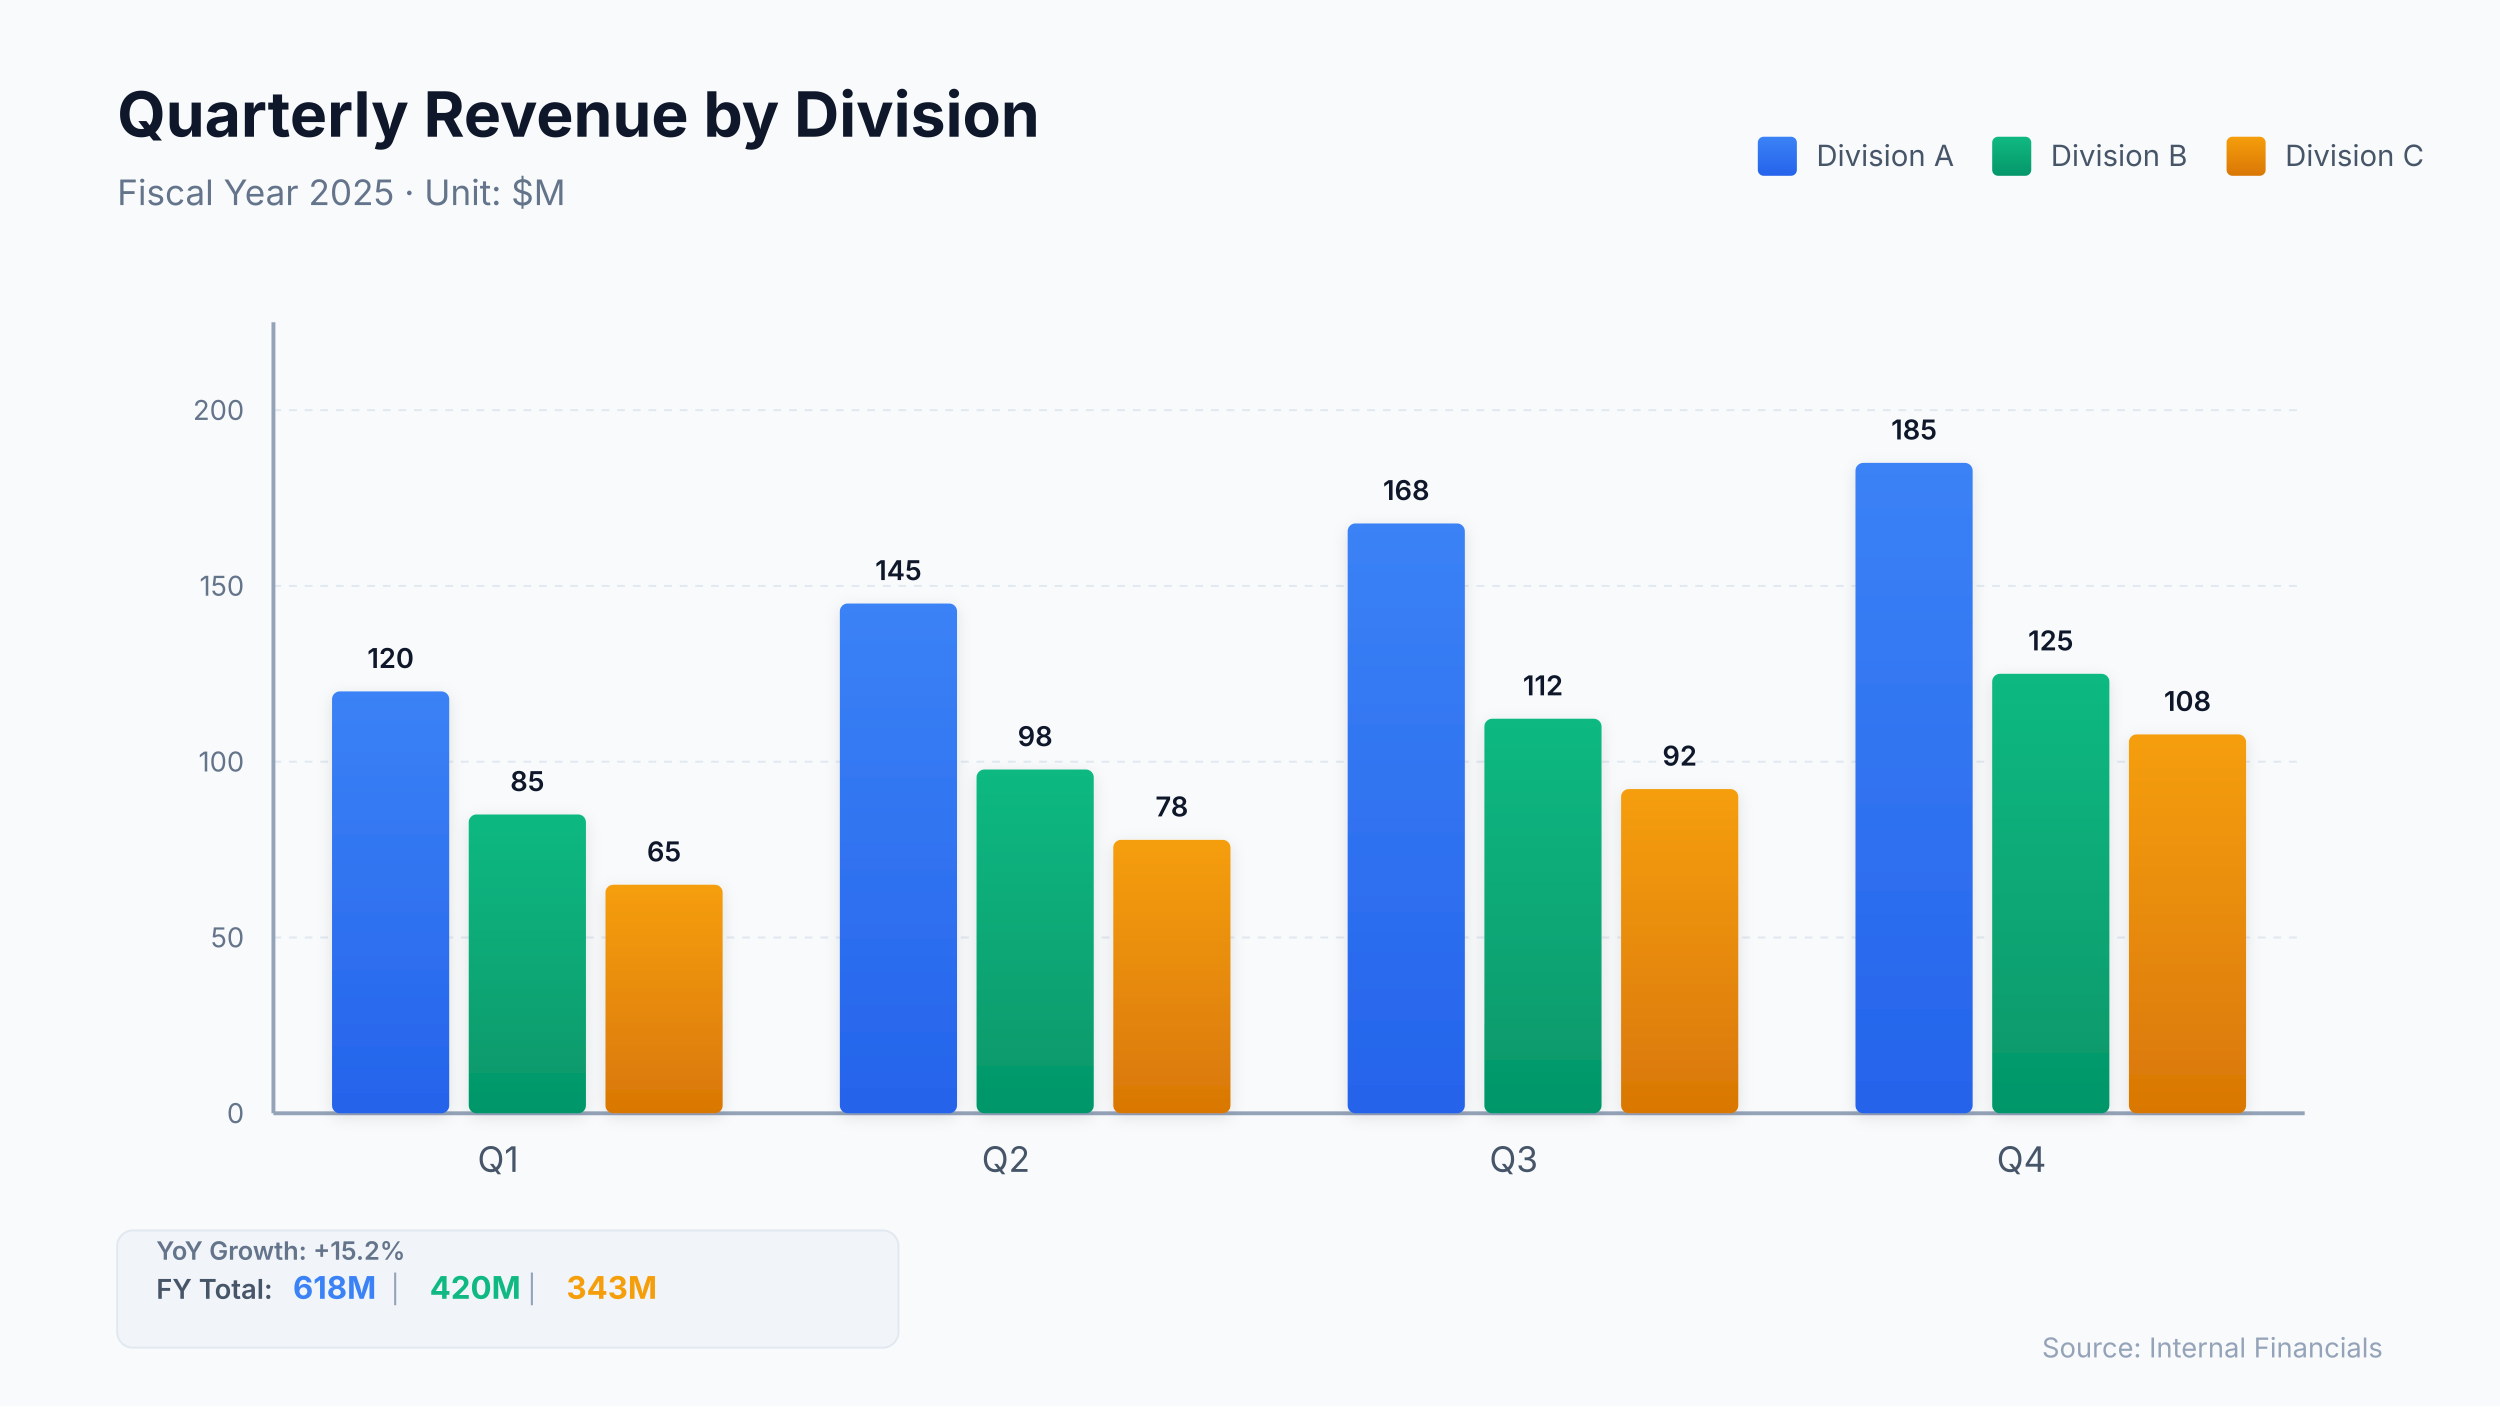
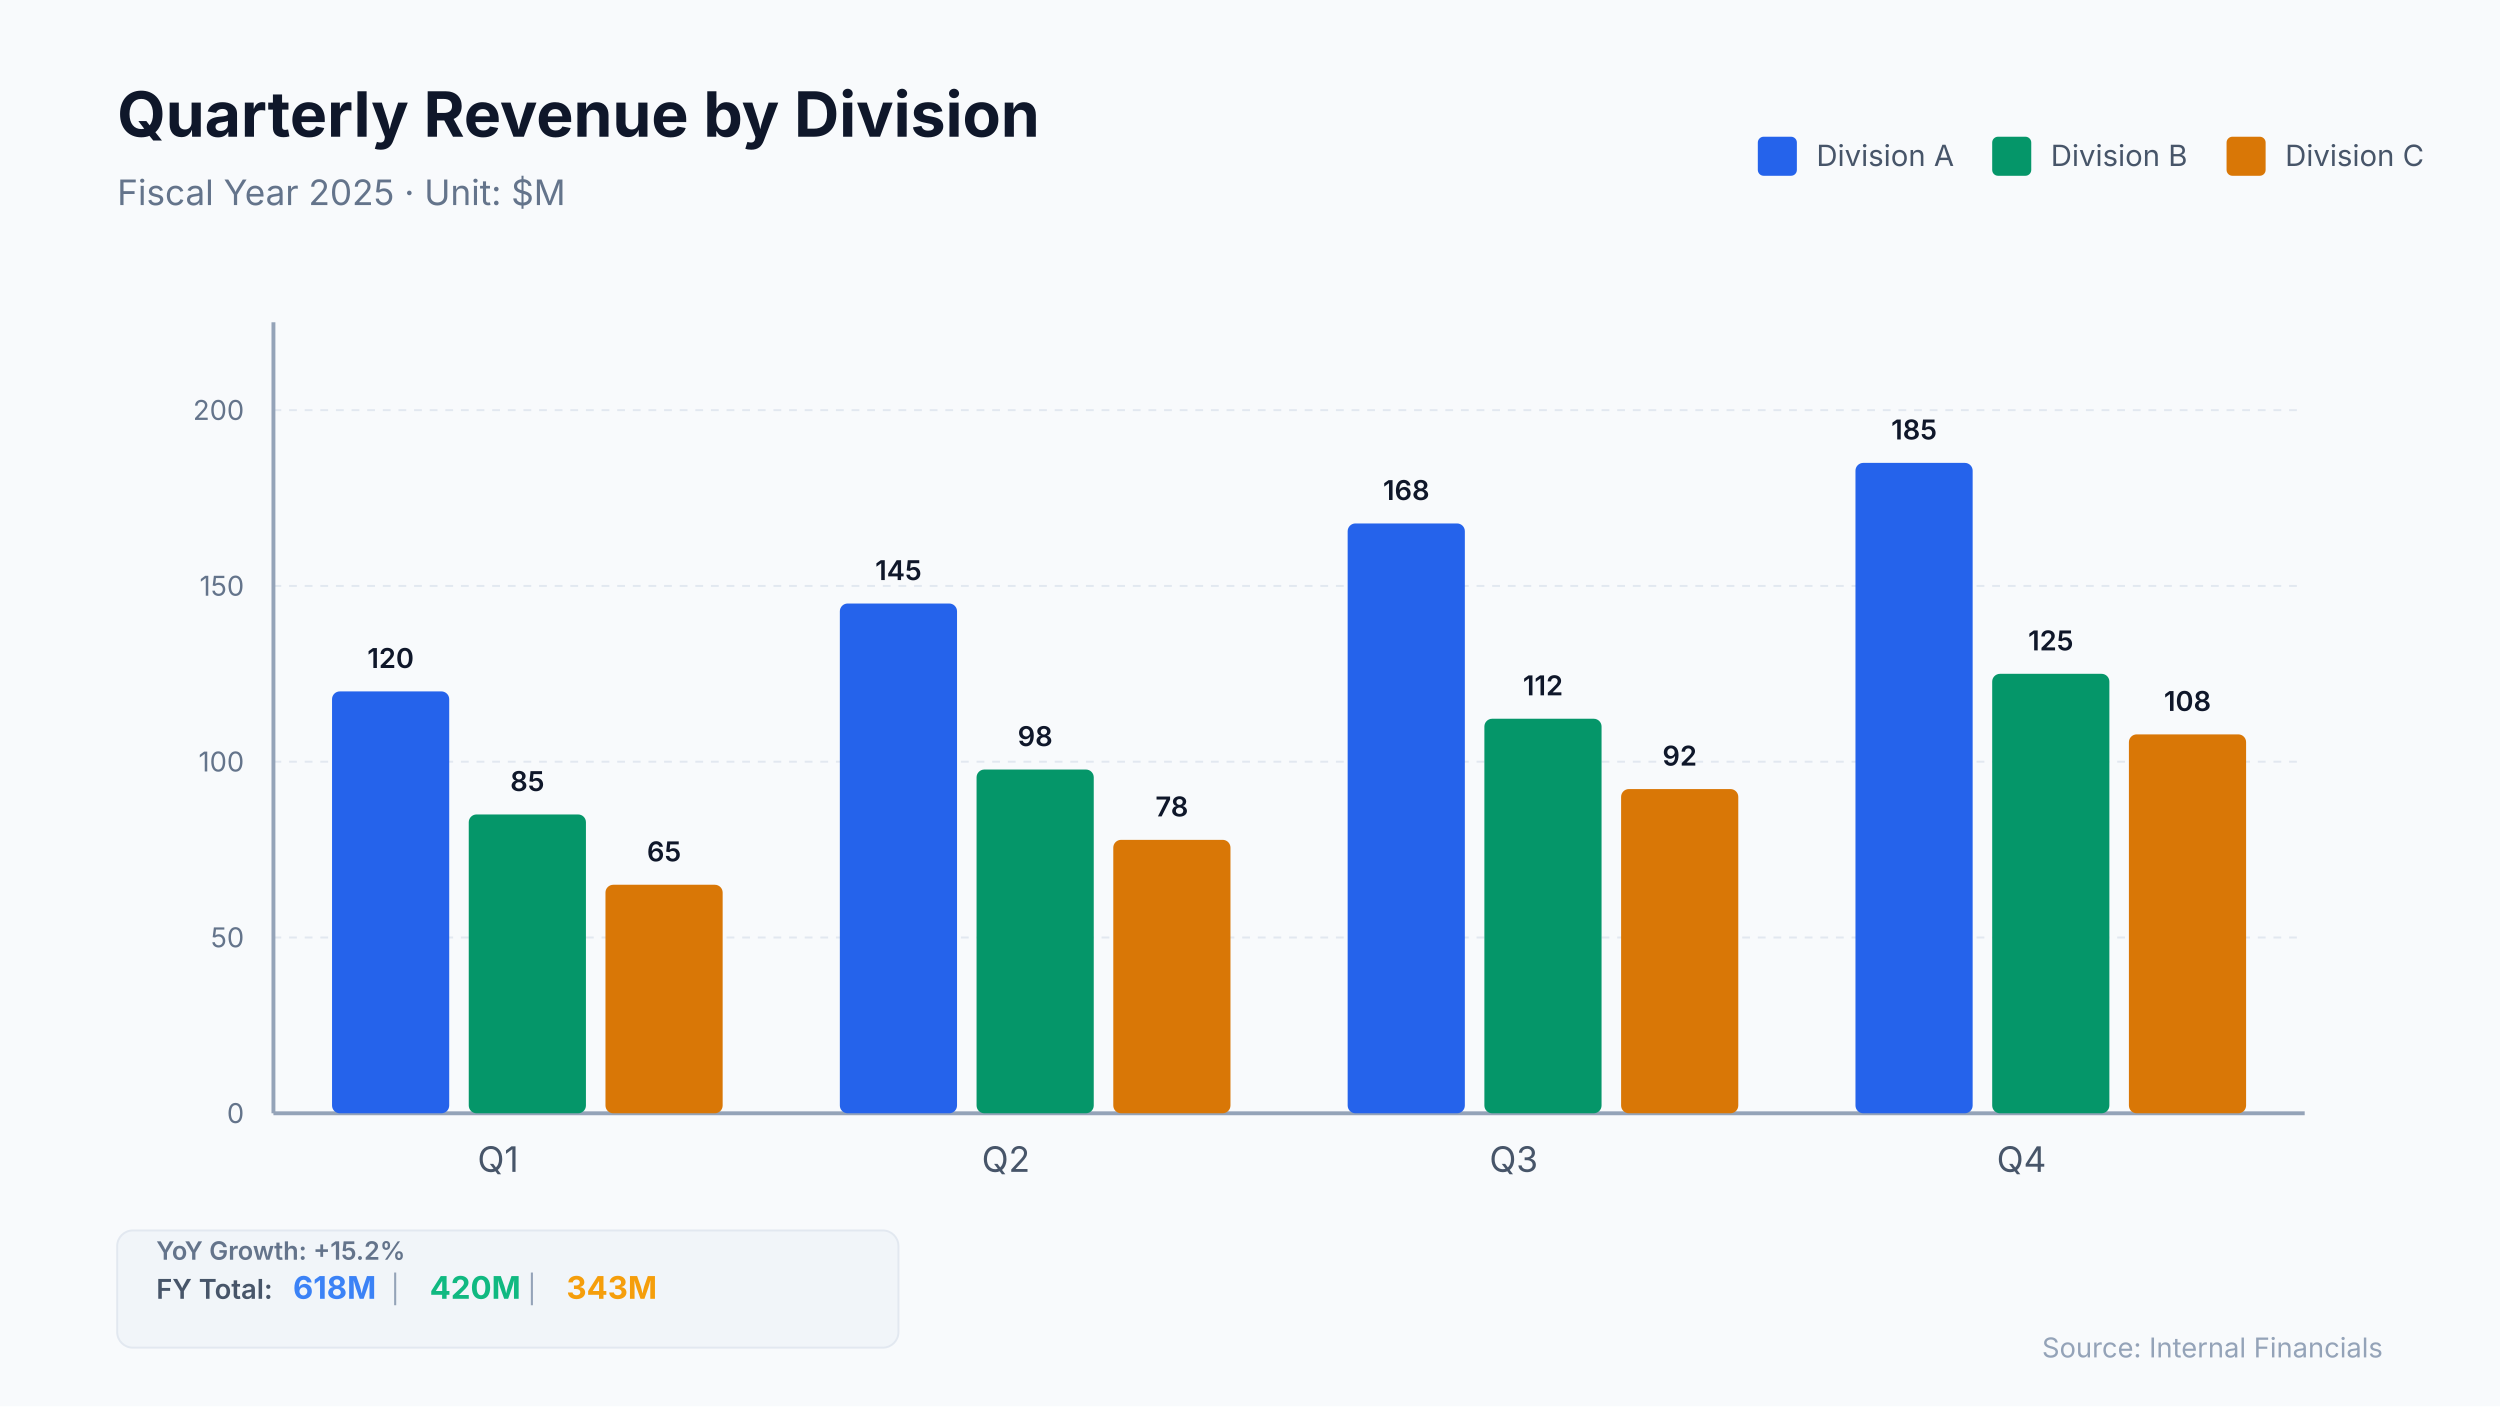
- <svg xmlns="http://www.w3.org/2000/svg" viewBox="0 0 1280 720" width="1280" height="720">
-   <defs>
-     <linearGradient id="groupGrad1" x1="0%" y1="0%" x2="0%" y2="100%">
-       <stop offset="0%" style="stop-color:#3B82F6;stop-opacity:1" />
-       <stop offset="100%" style="stop-color:#2563EB;stop-opacity:1" />
-     </linearGradient>
-     <linearGradient id="groupGrad2" x1="0%" y1="0%" x2="0%" y2="100%">
-       <stop offset="0%" style="stop-color:#10B981;stop-opacity:1" />
-       <stop offset="100%" style="stop-color:#059669;stop-opacity:1" />
-     </linearGradient>
-     <linearGradient id="groupGrad3" x1="0%" y1="0%" x2="0%" y2="100%">
-       <stop offset="0%" style="stop-color:#F59E0B;stop-opacity:1" />
-       <stop offset="100%" style="stop-color:#D97706;stop-opacity:1" />
-     </linearGradient>
-     <filter id="cardShadow" x="-15%" y="-15%" width="130%" height="130%">
-       <feGaussianBlur in="SourceAlpha" stdDeviation="4" />
-       <feOffset dx="0" dy="2" result="offsetblur" />
-       <feFlood flood-color="#0F172A" flood-opacity="0.1" result="shadowColor" />
-       <feComposite in="shadowColor" in2="offsetblur" operator="in" result="shadow" />
-       <feMerge>
-         <feMergeNode in="shadow" />
-         <feMergeNode in="SourceGraphic" />
-       </feMerge>
-     </filter>
-   </defs>
+ <svg xmlns="http://www.w3.org/2000/svg" viewBox="0 0 1280 720" width="1280" height="720" font-family="-apple-system, BlinkMacSystemFont, 'Segoe UI', sans-serif" font-size="12">
  <rect width="1280" height="720" fill="#F8FAFC" />
-   <text x="60" y="70" font-family="-apple-system, BlinkMacSystemFont, 'Segoe UI', sans-serif" font-size="32" font-weight="700" fill="#0F172A">Quarterly Revenue by Division</text>
-   <text x="60" y="105" font-family="-apple-system, BlinkMacSystemFont, 'Segoe UI', sans-serif" font-size="18" fill="#64748B">Fiscal Year 2025 · Unit: $M</text>
-   <g id="legend" transform="translate(900, 70)">
-     <rect x="0" y="0" width="20" height="20" rx="3" fill="url(#groupGrad1)" />
-     <text x="30" y="15" font-family="-apple-system, BlinkMacSystemFont, 'Segoe UI', sans-serif" font-size="15" fill="#475569">Division A</text>
-     <rect x="120" y="0" width="20" height="20" rx="3" fill="url(#groupGrad2)" />
-     <text x="150" y="15" font-family="-apple-system, BlinkMacSystemFont, 'Segoe UI', sans-serif" font-size="15" fill="#475569">Division B</text>
-     <rect x="240" y="0" width="20" height="20" rx="3" fill="url(#groupGrad3)" />
-     <text x="270" y="15" font-family="-apple-system, BlinkMacSystemFont, 'Segoe UI', sans-serif" font-size="15" fill="#475569">Division C</text>
+   <g id="header" data-pptx-bounds="40 15 1200 125">
+     <text x="60" y="70" font-size="32" font-weight="700" fill="#0F172A">Quarterly Revenue by Division</text>
+     <text x="60" y="105" font-size="18" fill="#64748B">Fiscal Year 2025 · Unit: $M</text>
  </g>
-   <g id="chartArea">
-     <line x1="140" y1="570" x2="1180" y2="570" stroke="#E2E8F0" stroke-width="1" stroke-dasharray="4,4" />
-     <line x1="140" y1="480" x2="1180" y2="480" stroke="#E2E8F0" stroke-width="1" stroke-dasharray="4,4" />
-     <line x1="140" y1="390" x2="1180" y2="390" stroke="#E2E8F0" stroke-width="1" stroke-dasharray="4,4" />
-     <line x1="140" y1="300" x2="1180" y2="300" stroke="#E2E8F0" stroke-width="1" stroke-dasharray="4,4" />
-     <line x1="140" y1="210" x2="1180" y2="210" stroke="#E2E8F0" stroke-width="1" stroke-dasharray="4,4" />
-     <text x="125" y="575" font-family="-apple-system, BlinkMacSystemFont, 'Segoe UI', sans-serif" font-size="14" fill="#64748B" text-anchor="end">0</text>
-     <text x="125" y="485" font-family="-apple-system, BlinkMacSystemFont, 'Segoe UI', sans-serif" font-size="14" fill="#64748B" text-anchor="end">50</text>
-     <text x="125" y="395" font-family="-apple-system, BlinkMacSystemFont, 'Segoe UI', sans-serif" font-size="14" fill="#64748B" text-anchor="end">100</text>
-     <text x="125" y="305" font-family="-apple-system, BlinkMacSystemFont, 'Segoe UI', sans-serif" font-size="14" fill="#64748B" text-anchor="end">150</text>
-     <text x="125" y="215" font-family="-apple-system, BlinkMacSystemFont, 'Segoe UI', sans-serif" font-size="14" fill="#64748B" text-anchor="end">200</text>
-     <line x1="140" y1="165" x2="140" y2="570" stroke="#94A3B8" stroke-width="2" />
-     <line x1="140" y1="570" x2="1180" y2="570" stroke="#94A3B8" stroke-width="2" />
-     <rect x="170" y="354" width="60" height="216" rx="4" fill="url(#groupGrad1)" filter="url(#cardShadow)" />
-     <text x="200" y="342" font-family="-apple-system, BlinkMacSystemFont, 'Segoe UI', sans-serif" font-size="14" font-weight="600" fill="#0F172A" text-anchor="middle">120</text>
-     <rect x="240" y="417" width="60" height="153" rx="4" fill="url(#groupGrad2)" filter="url(#cardShadow)" />
-     <text x="270" y="405" font-family="-apple-system, BlinkMacSystemFont, 'Segoe UI', sans-serif" font-size="14" font-weight="600" fill="#0F172A" text-anchor="middle">85</text>
-     <rect x="310" y="453" width="60" height="117" rx="4" fill="url(#groupGrad3)" filter="url(#cardShadow)" />
-     <text x="340" y="441" font-family="-apple-system, BlinkMacSystemFont, 'Segoe UI', sans-serif" font-size="14" font-weight="600" fill="#0F172A" text-anchor="middle">65</text>
-     <text x="255" y="600" font-family="-apple-system, BlinkMacSystemFont, 'Segoe UI', sans-serif" font-size="18" fill="#475569" text-anchor="middle">Q1</text>
-     <rect x="430" y="309" width="60" height="261" rx="4" fill="url(#groupGrad1)" filter="url(#cardShadow)" />
-     <text x="460" y="297" font-family="-apple-system, BlinkMacSystemFont, 'Segoe UI', sans-serif" font-size="14" font-weight="600" fill="#0F172A" text-anchor="middle">145</text>
-     <rect x="500" y="394" width="60" height="176" rx="4" fill="url(#groupGrad2)" filter="url(#cardShadow)" />
-     <text x="530" y="382" font-family="-apple-system, BlinkMacSystemFont, 'Segoe UI', sans-serif" font-size="14" font-weight="600" fill="#0F172A" text-anchor="middle">98</text>
-     <rect x="570" y="430" width="60" height="140" rx="4" fill="url(#groupGrad3)" filter="url(#cardShadow)" />
-     <text x="600" y="418" font-family="-apple-system, BlinkMacSystemFont, 'Segoe UI', sans-serif" font-size="14" font-weight="600" fill="#0F172A" text-anchor="middle">78</text>
-     <text x="515" y="600" font-family="-apple-system, BlinkMacSystemFont, 'Segoe UI', sans-serif" font-size="18" fill="#475569" text-anchor="middle">Q2</text>
-     <rect x="690" y="268" width="60" height="302" rx="4" fill="url(#groupGrad1)" filter="url(#cardShadow)" />
-     <text x="720" y="256" font-family="-apple-system, BlinkMacSystemFont, 'Segoe UI', sans-serif" font-size="14" font-weight="600" fill="#0F172A" text-anchor="middle">168</text>
-     <rect x="760" y="368" width="60" height="202" rx="4" fill="url(#groupGrad2)" filter="url(#cardShadow)" />
-     <text x="790" y="356" font-family="-apple-system, BlinkMacSystemFont, 'Segoe UI', sans-serif" font-size="14" font-weight="600" fill="#0F172A" text-anchor="middle">112</text>
-     <rect x="830" y="404" width="60" height="166" rx="4" fill="url(#groupGrad3)" filter="url(#cardShadow)" />
-     <text x="860" y="392" font-family="-apple-system, BlinkMacSystemFont, 'Segoe UI', sans-serif" font-size="14" font-weight="600" fill="#0F172A" text-anchor="middle">92</text>
-     <text x="775" y="600" font-family="-apple-system, BlinkMacSystemFont, 'Segoe UI', sans-serif" font-size="18" fill="#475569" text-anchor="middle">Q3</text>
-     <rect x="950" y="237" width="60" height="333" rx="4" fill="url(#groupGrad1)" filter="url(#cardShadow)" />
-     <text x="980" y="225" font-family="-apple-system, BlinkMacSystemFont, 'Segoe UI', sans-serif" font-size="14" font-weight="600" fill="#0F172A" text-anchor="middle">185</text>
-     <rect x="1020" y="345" width="60" height="225" rx="4" fill="url(#groupGrad2)" filter="url(#cardShadow)" />
-     <text x="1050" y="333" font-family="-apple-system, BlinkMacSystemFont, 'Segoe UI', sans-serif" font-size="14" font-weight="600" fill="#0F172A" text-anchor="middle">125</text>
-     <rect x="1090" y="376" width="60" height="194" rx="4" fill="url(#groupGrad3)" filter="url(#cardShadow)" />
-     <text x="1120" y="364" font-family="-apple-system, BlinkMacSystemFont, 'Segoe UI', sans-serif" font-size="14" font-weight="600" fill="#0F172A" text-anchor="middle">108</text>
-     <text x="1035" y="600" font-family="-apple-system, BlinkMacSystemFont, 'Segoe UI', sans-serif" font-size="18" fill="#475569" text-anchor="middle">Q4</text>
+   <g id="legend" data-pptx-bounds="856 63 424 34" transform="translate(900, 70)">
+     <rect x="0" y="0" width="20" height="20" rx="3" fill="#2563EB" />
+     <text x="30" y="15" font-size="15" fill="#475569">Division A</text>
+     <rect x="120" y="0" width="20" height="20" rx="3" fill="#059669" />
+     <text x="150" y="15" font-size="15" fill="#475569">Division B</text>
+     <rect x="240" y="0" width="20" height="20" rx="3" fill="#D97706" />
+     <text x="270" y="15" font-size="15" fill="#475569">Division C</text>
  </g>
-   <g id="summaryCard">
+   <g id="grouped_bar_chart" data-pptx-bounds="19 136 1243 497" data-pptx-replace-with="chart">
+     <g id="chartArea">
+       <line x1="140" y1="570" x2="1180" y2="570" stroke="#E2E8F0" stroke-width="1" stroke-dasharray="4,4" />
+       <line x1="140" y1="480" x2="1180" y2="480" stroke="#E2E8F0" stroke-width="1" stroke-dasharray="4,4" />
+       <line x1="140" y1="390" x2="1180" y2="390" stroke="#E2E8F0" stroke-width="1" stroke-dasharray="4,4" />
+       <line x1="140" y1="300" x2="1180" y2="300" stroke="#E2E8F0" stroke-width="1" stroke-dasharray="4,4" />
+       <line x1="140" y1="210" x2="1180" y2="210" stroke="#E2E8F0" stroke-width="1" stroke-dasharray="4,4" />
+       <text x="125" y="575" font-size="14" fill="#64748B" text-anchor="end">0</text>
+       <text x="125" y="485" font-size="14" fill="#64748B" text-anchor="end">50</text>
+       <text x="125" y="395" font-size="14" fill="#64748B" text-anchor="end">100</text>
+       <text x="125" y="305" font-size="14" fill="#64748B" text-anchor="end">150</text>
+       <text x="125" y="215" font-size="14" fill="#64748B" text-anchor="end">200</text>
+       <line x1="140" y1="165" x2="140" y2="570" stroke="#94A3B8" stroke-width="2" />
+       <line x1="140" y1="570" x2="1180" y2="570" stroke="#94A3B8" stroke-width="2" />
+       <rect x="170" y="354" width="60" height="216" rx="4" fill="#2563EB" />
+       <text x="200" y="342" font-size="14" font-weight="600" fill="#0F172A" text-anchor="middle">120</text>
+       <rect x="240" y="417" width="60" height="153" rx="4" fill="#059669" />
+       <text x="270" y="405" font-size="14" font-weight="600" fill="#0F172A" text-anchor="middle">85</text>
+       <rect x="310" y="453" width="60" height="117" rx="4" fill="#D97706" />
+       <text x="340" y="441" font-size="14" font-weight="600" fill="#0F172A" text-anchor="middle">65</text>
+       <text x="255" y="600" font-size="18" fill="#475569" text-anchor="middle">Q1</text>
+       <rect x="430" y="309" width="60" height="261" rx="4" fill="#2563EB" />
+       <text x="460" y="297" font-size="14" font-weight="600" fill="#0F172A" text-anchor="middle">145</text>
+       <rect x="500" y="394" width="60" height="176" rx="4" fill="#059669" />
+       <text x="530" y="382" font-size="14" font-weight="600" fill="#0F172A" text-anchor="middle">98</text>
+       <rect x="570" y="430" width="60" height="140" rx="4" fill="#D97706" />
+       <text x="600" y="418" font-size="14" font-weight="600" fill="#0F172A" text-anchor="middle">78</text>
+       <text x="515" y="600" font-size="18" fill="#475569" text-anchor="middle">Q2</text>
+       <rect x="690" y="268" width="60" height="302" rx="4" fill="#2563EB" />
+       <text x="720" y="256" font-size="14" font-weight="600" fill="#0F172A" text-anchor="middle">168</text>
+       <rect x="760" y="368" width="60" height="202" rx="4" fill="#059669" />
+       <text x="790" y="356" font-size="14" font-weight="600" fill="#0F172A" text-anchor="middle">112</text>
+       <rect x="830" y="404" width="60" height="166" rx="4" fill="#D97706" />
+       <text x="860" y="392" font-size="14" font-weight="600" fill="#0F172A" text-anchor="middle">92</text>
+       <text x="775" y="600" font-size="18" fill="#475569" text-anchor="middle">Q3</text>
+       <rect x="950" y="237" width="60" height="333" rx="4" fill="#2563EB" />
+       <text x="980" y="225" font-size="14" font-weight="600" fill="#0F172A" text-anchor="middle">185</text>
+       <rect x="1020" y="345" width="60" height="225" rx="4" fill="#059669" />
+       <text x="1050" y="333" font-size="14" font-weight="600" fill="#0F172A" text-anchor="middle">125</text>
+       <rect x="1090" y="376" width="60" height="194" rx="4" fill="#D97706" />
+       <text x="1120" y="364" font-size="14" font-weight="600" fill="#0F172A" text-anchor="middle">108</text>
+       <text x="1035" y="600" font-size="18" fill="#475569" text-anchor="middle">Q4</text>
+     </g>
+   </g>
+   <g id="summaryCard" data-pptx-bounds="9 623 502 74">
    <rect x="60" y="630" width="400" height="60" rx="8" fill="#F1F5F9" stroke="#E2E8F0" stroke-width="1" />
-     <text x="80" y="665" font-family="-apple-system, BlinkMacSystemFont, 'Segoe UI', sans-serif" font-size="14" font-weight="600" fill="#475569">FY Total:</text>
-     <text x="150" y="665" font-family="-apple-system, BlinkMacSystemFont, 'Segoe UI', sans-serif" font-size="16" font-weight="700" fill="#3B82F6">618M</text>
-     <text x="200" y="665" font-family="-apple-system, BlinkMacSystemFont, 'Segoe UI', sans-serif" font-size="14" fill="#94A3B8">|</text>
-     <text x="220" y="665" font-family="-apple-system, BlinkMacSystemFont, 'Segoe UI', sans-serif" font-size="16" font-weight="700" fill="#10B981">420M</text>
-     <text x="270" y="665" font-family="-apple-system, BlinkMacSystemFont, 'Segoe UI', sans-serif" font-size="14" fill="#94A3B8">|</text>
-     <text x="290" y="665" font-family="-apple-system, BlinkMacSystemFont, 'Segoe UI', sans-serif" font-size="16" font-weight="700" fill="#F59E0B">343M</text>
-     <text x="80" y="645" font-family="-apple-system, BlinkMacSystemFont, 'Segoe UI', sans-serif" font-size="13" font-weight="600" fill="#64748B">YoY Growth: +15.2%</text>
+     <text x="80" y="665" font-size="14" font-weight="600" fill="#475569">FY Total:</text>
+     <text x="150" y="665" font-size="16" font-weight="700" fill="#3B82F6">618M</text>
+     <text x="200" y="665" font-size="14" fill="#94A3B8">|</text>
+     <text x="220" y="665" font-size="16" font-weight="700" fill="#10B981">420M</text>
+     <text x="270" y="665" font-size="14" fill="#94A3B8">|</text>
+     <text x="290" y="665" font-size="16" font-weight="700" fill="#F59E0B">343M</text>
+     <text x="80" y="645" font-size="13" font-weight="600" fill="#64748B">YoY Growth: +15.2%</text>
  </g>
-   <text x="1220" y="695" font-family="-apple-system, BlinkMacSystemFont, 'Segoe UI', sans-serif" font-size="14" fill="#94A3B8" text-anchor="end">Source: Internal Financials</text>
+   <g id="source" data-pptx-bounds="40 670 1200 40">
+     <text x="1220" y="695" font-size="14" fill="#94A3B8" text-anchor="end">Source: Internal Financials</text>
+   </g>
</svg>
